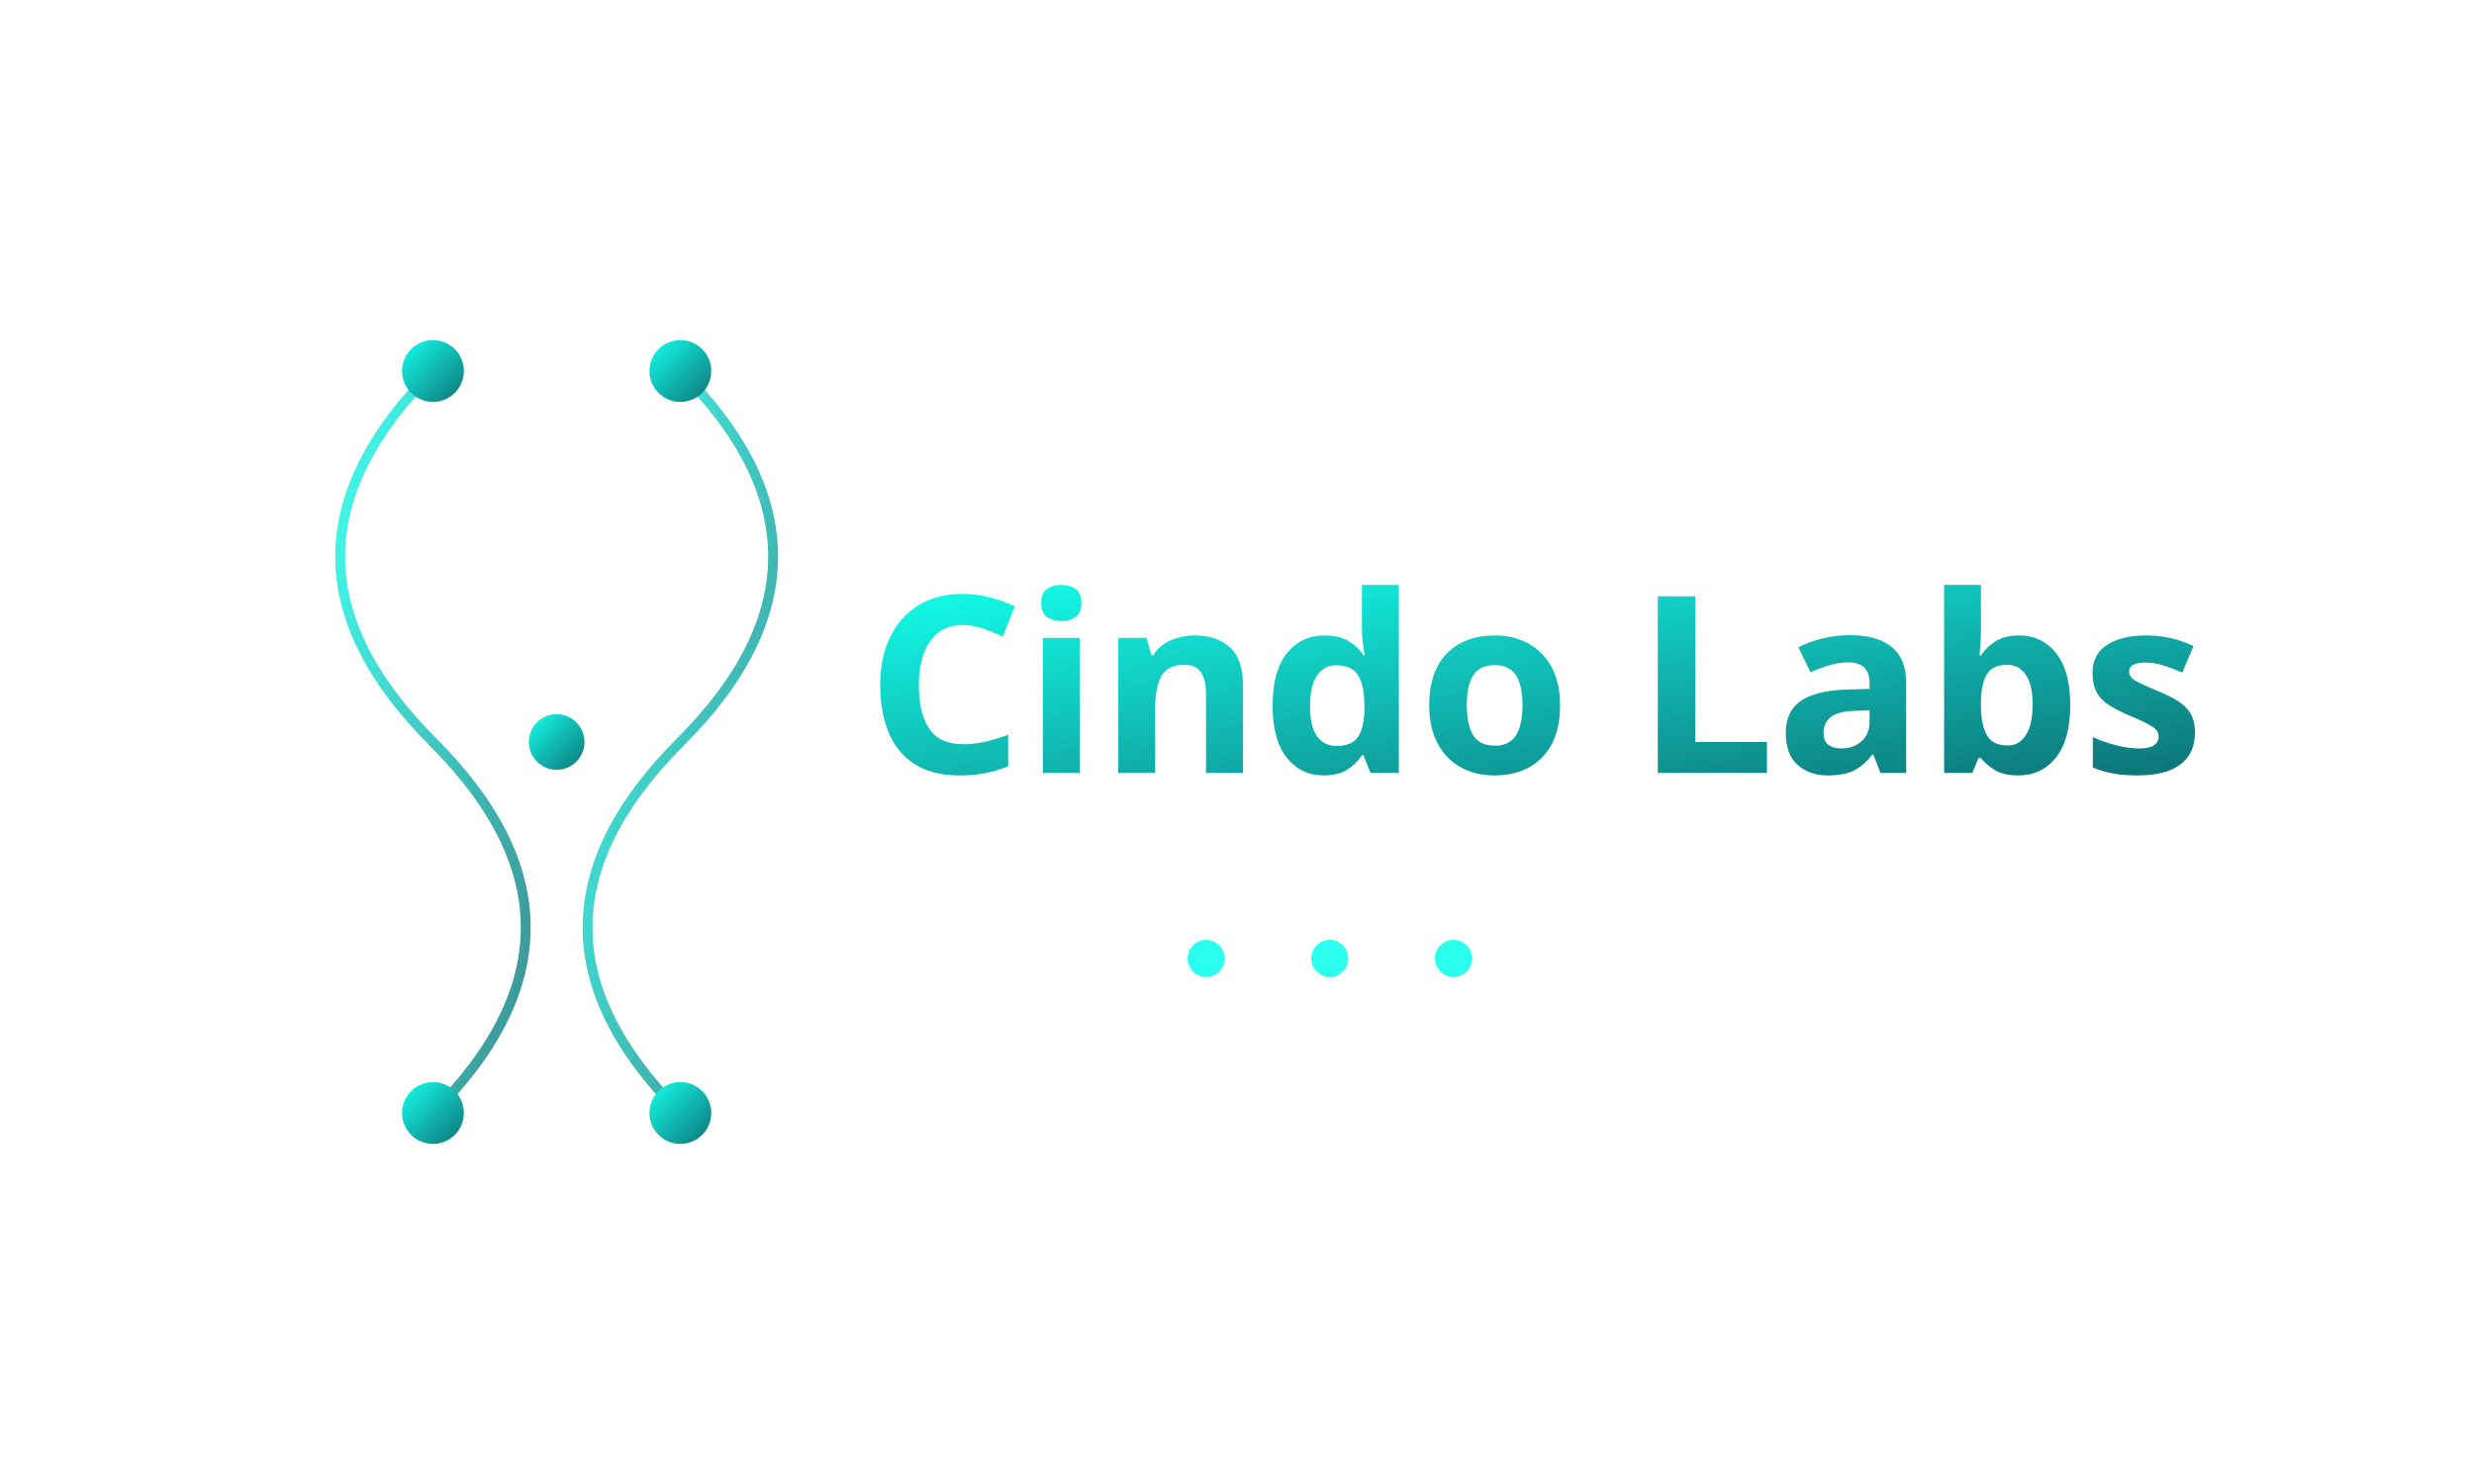
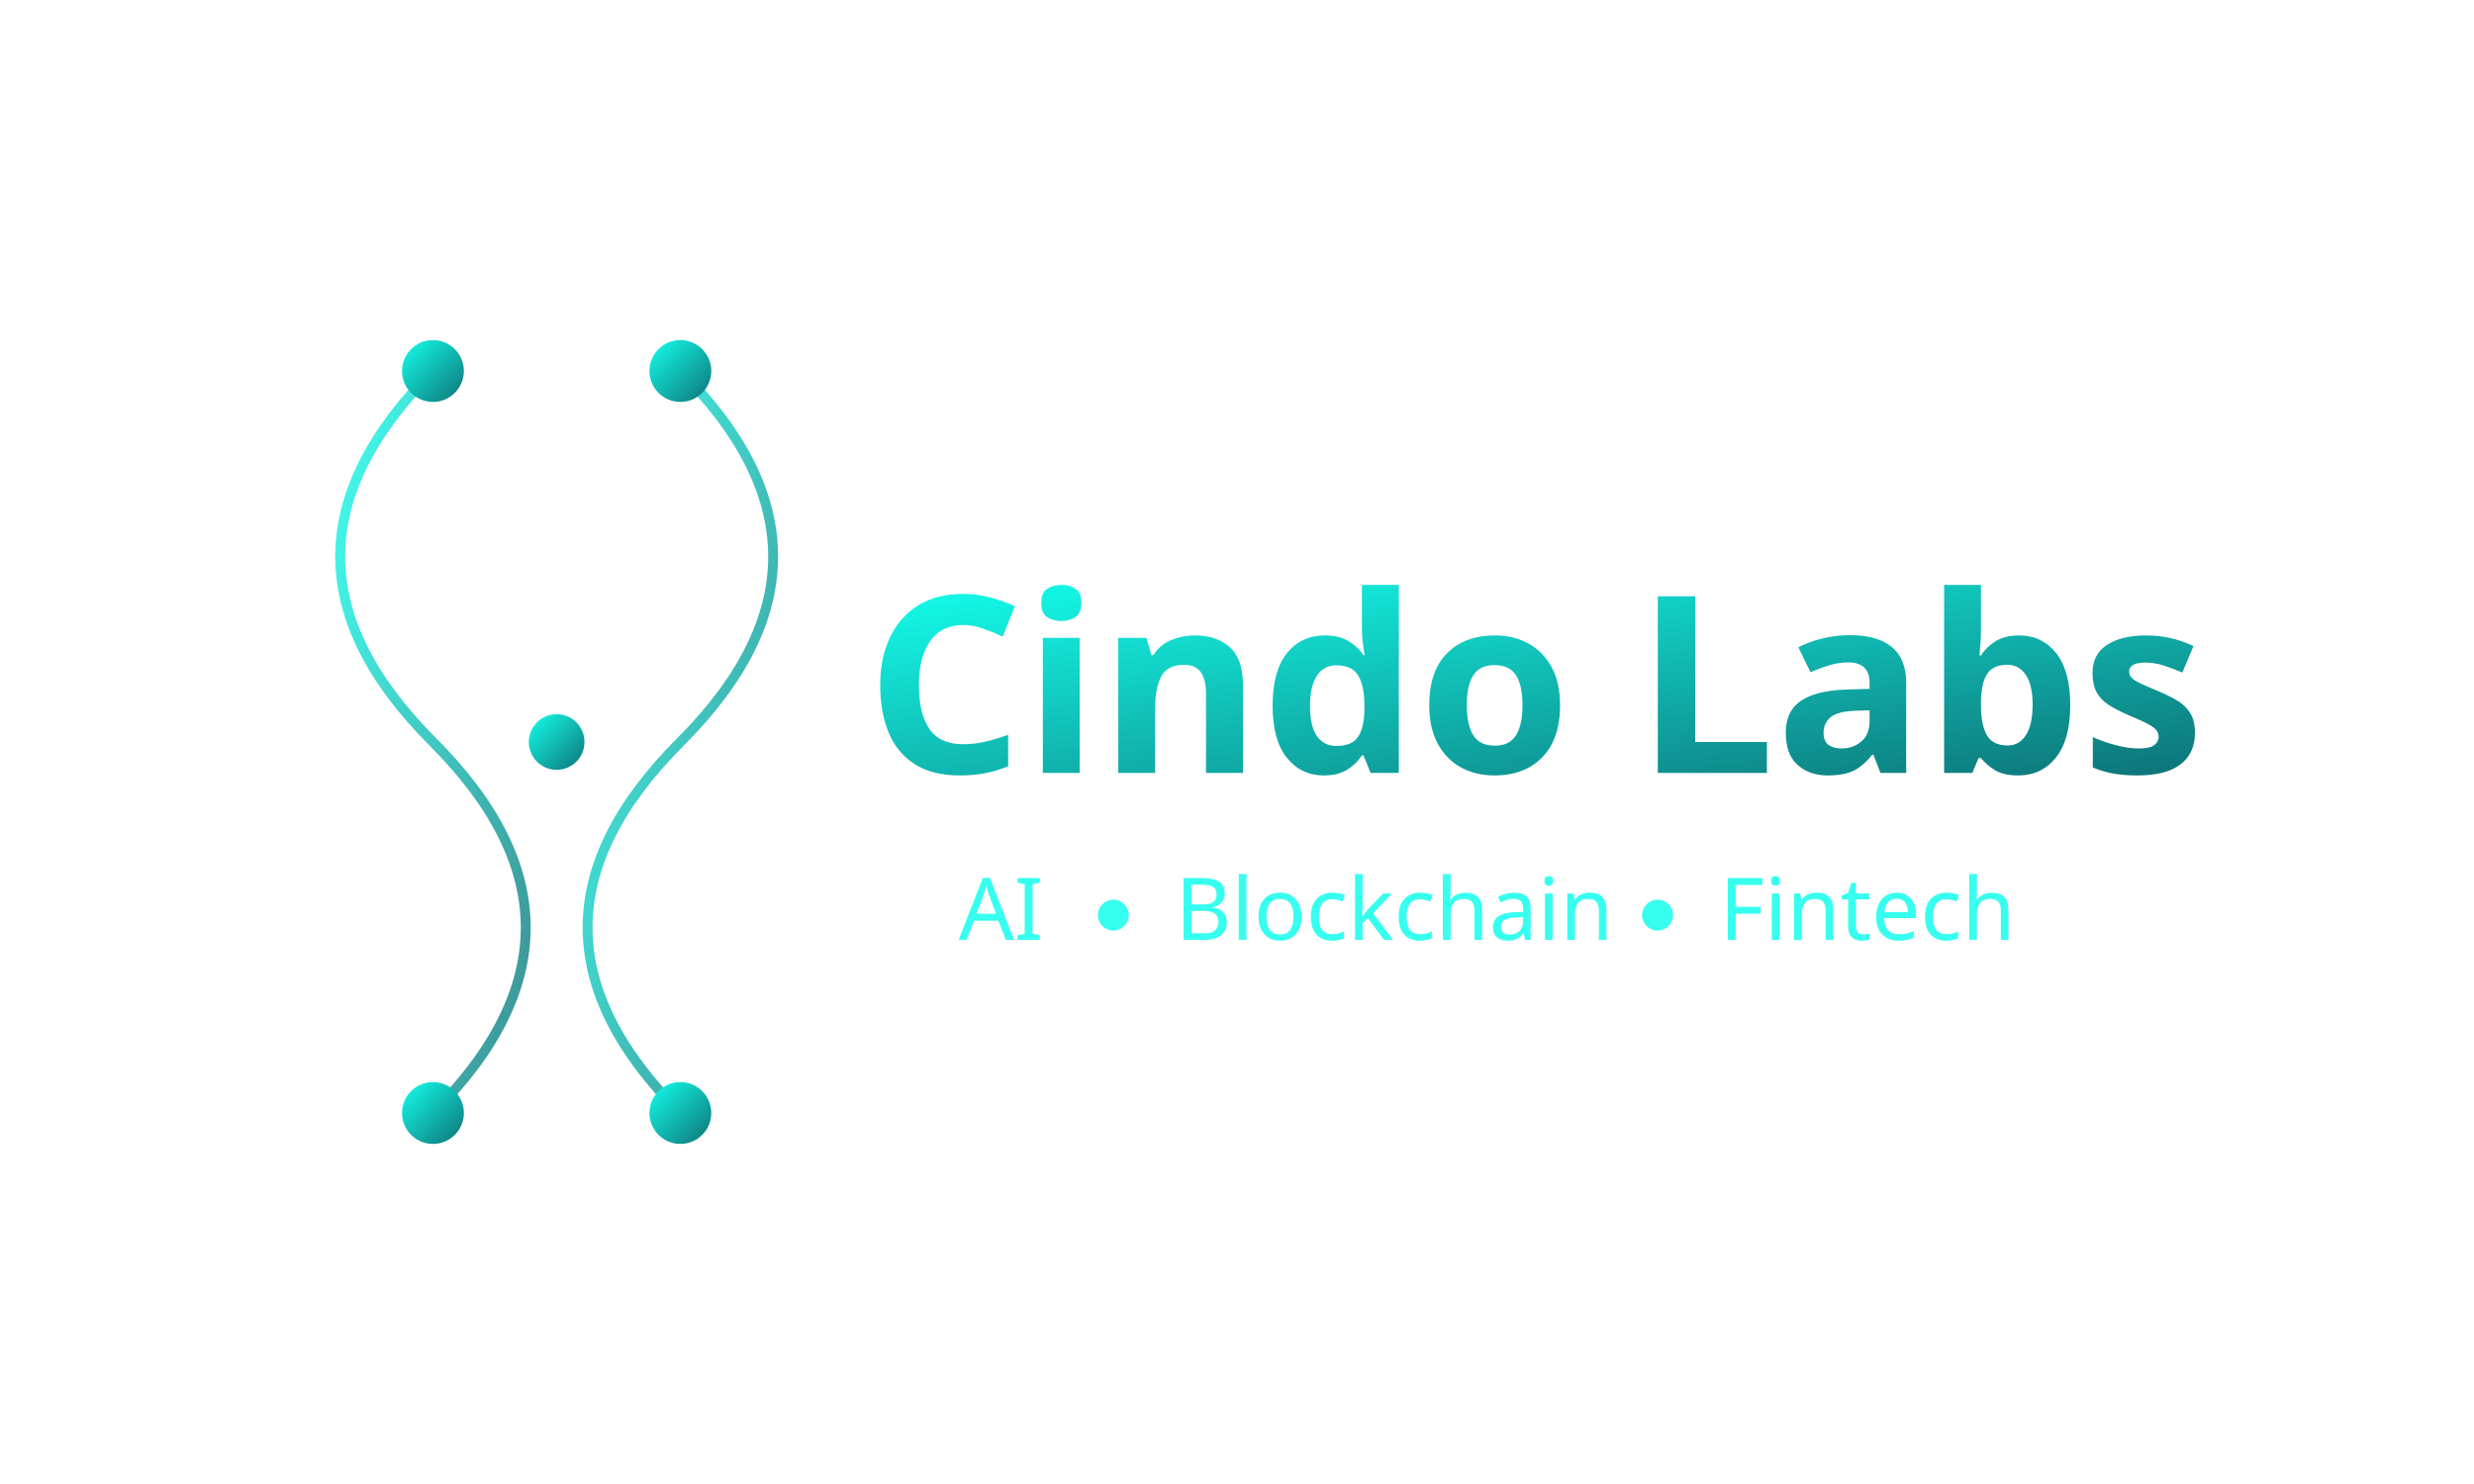
- <svg xmlns="http://www.w3.org/2000/svg" width="400" height="240" viewBox="0 0 400 240" role="img" aria-label="Cindo Labs Fintech AI Logo - Minimal Version">
+ <svg xmlns="http://www.w3.org/2000/svg" width="400" height="240" viewBox="0 0 400 240" role="img" aria-label="Cindo Labs Fintech AI Logo - Pulsating Dots (Text Shifted Right)">
  <defs>
    <linearGradient id="neuralGrad" x1="0%" y1="0%" x2="100%" y2="100%">
      <stop offset="0%" stop-color="#14FFEC" />
      <stop offset="100%" stop-color="#0D7377" />
    </linearGradient>
  </defs>
  <g stroke="url(#neuralGrad)" stroke-width="1.6" opacity="0.8" fill="none" transform="translate(-20, 20)">
    <path d="M90 40 Q60 70, 90 100 T90 160" />
    <path d="M130 40 Q160 70, 130 100 T130 160" />
  </g>
  <g transform="translate(-20, 20)">
    <circle cx="90" cy="40" r="5" fill="url(#neuralGrad)">
      <animate attributeName="r" values="5;8;5" dur="2s" repeatCount="indefinite" />
    </circle>
    <circle cx="90" cy="160" r="5" fill="url(#neuralGrad)">
      <animate attributeName="r" values="5;8;5" dur="2.2s" repeatCount="indefinite" />
    </circle>
    <circle cx="130" cy="40" r="5" fill="url(#neuralGrad)">
      <animate attributeName="r" values="5;8;5" dur="1.8s" repeatCount="indefinite" />
    </circle>
    <circle cx="130" cy="160" r="5" fill="url(#neuralGrad)">
      <animate attributeName="r" values="5;8;5" dur="2.4s" repeatCount="indefinite" />
    </circle>
    <circle cx="110" cy="100" r="4.5" fill="url(#neuralGrad)">
      <animate attributeName="r" values="4.5;7;4.5" dur="1.6s" repeatCount="indefinite" />
    </circle>
  </g>
  <text x="140" y="125" font-family="Poppins, Montserrat, sans-serif" font-size="40" font-weight="700" fill="url(#neuralGrad)">
    Cindo Labs
  </text>
-   <g fill="#14FFEC" opacity="0.9" transform="translate(15, 0)">
-     <circle cx="180" cy="155" r="3">
-       <animate attributeName="r" values="3;5;3" dur="1.4s" repeatCount="indefinite" />
+   <g font-family="Poppins, sans-serif" font-size="14" fill="#14FFEC" opacity="0.85" transform="translate(15, 0)">
+     <text x="140" y="152">AI</text>
+     <circle cx="165" cy="148" r="2.5" fill="#14FFEC">
+       <animate attributeName="r" values="2.5;4;2.5" dur="1.5s" repeatCount="indefinite" />
    </circle>
-     <circle cx="200" cy="155" r="3">
-       <animate attributeName="r" values="3;5;3" dur="1.7s" repeatCount="indefinite" />
+     <text x="175" y="152">Blockchain</text>
+     <circle cx="253" cy="148" r="2.5" fill="#14FFEC">
+       <animate attributeName="r" values="2.5;4;2.5" dur="1.8s" repeatCount="indefinite" />
    </circle>
-     <circle cx="220" cy="155" r="3">
-       <animate attributeName="r" values="3;5;3" dur="1.5s" repeatCount="indefinite" />
-     </circle>
+     <text x="263" y="152">Fintech</text>
  </g>
</svg>
